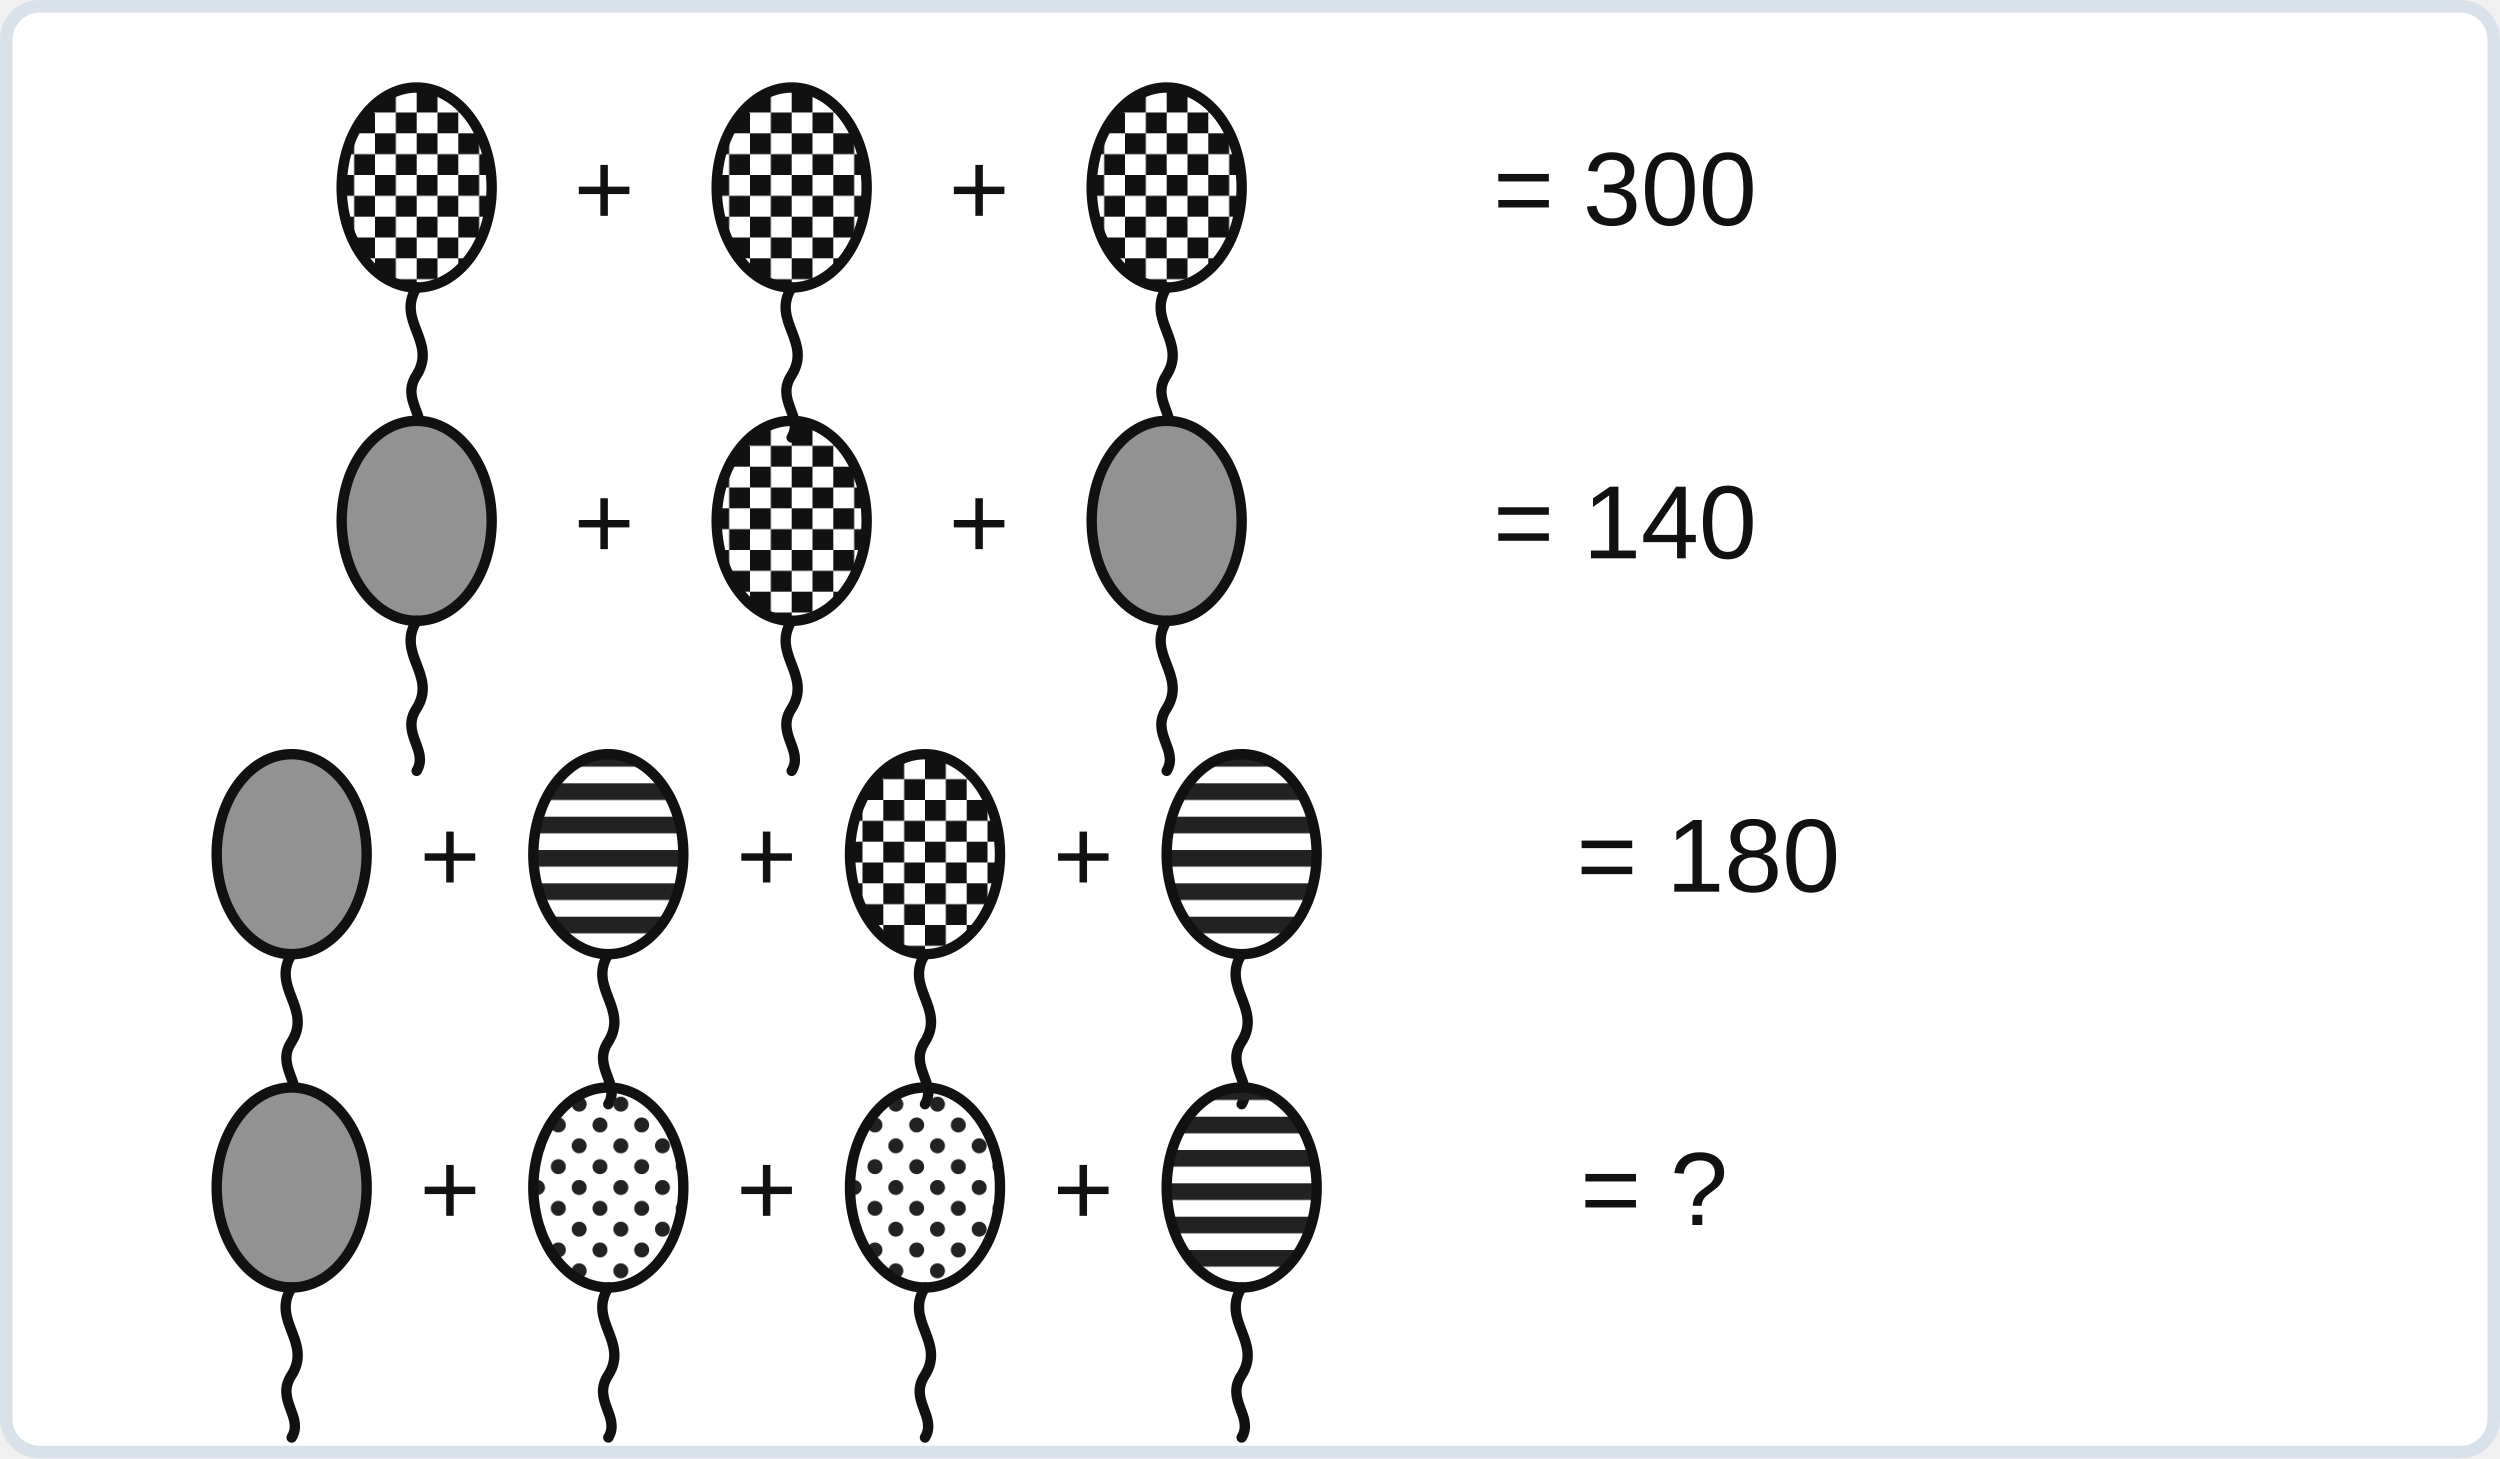
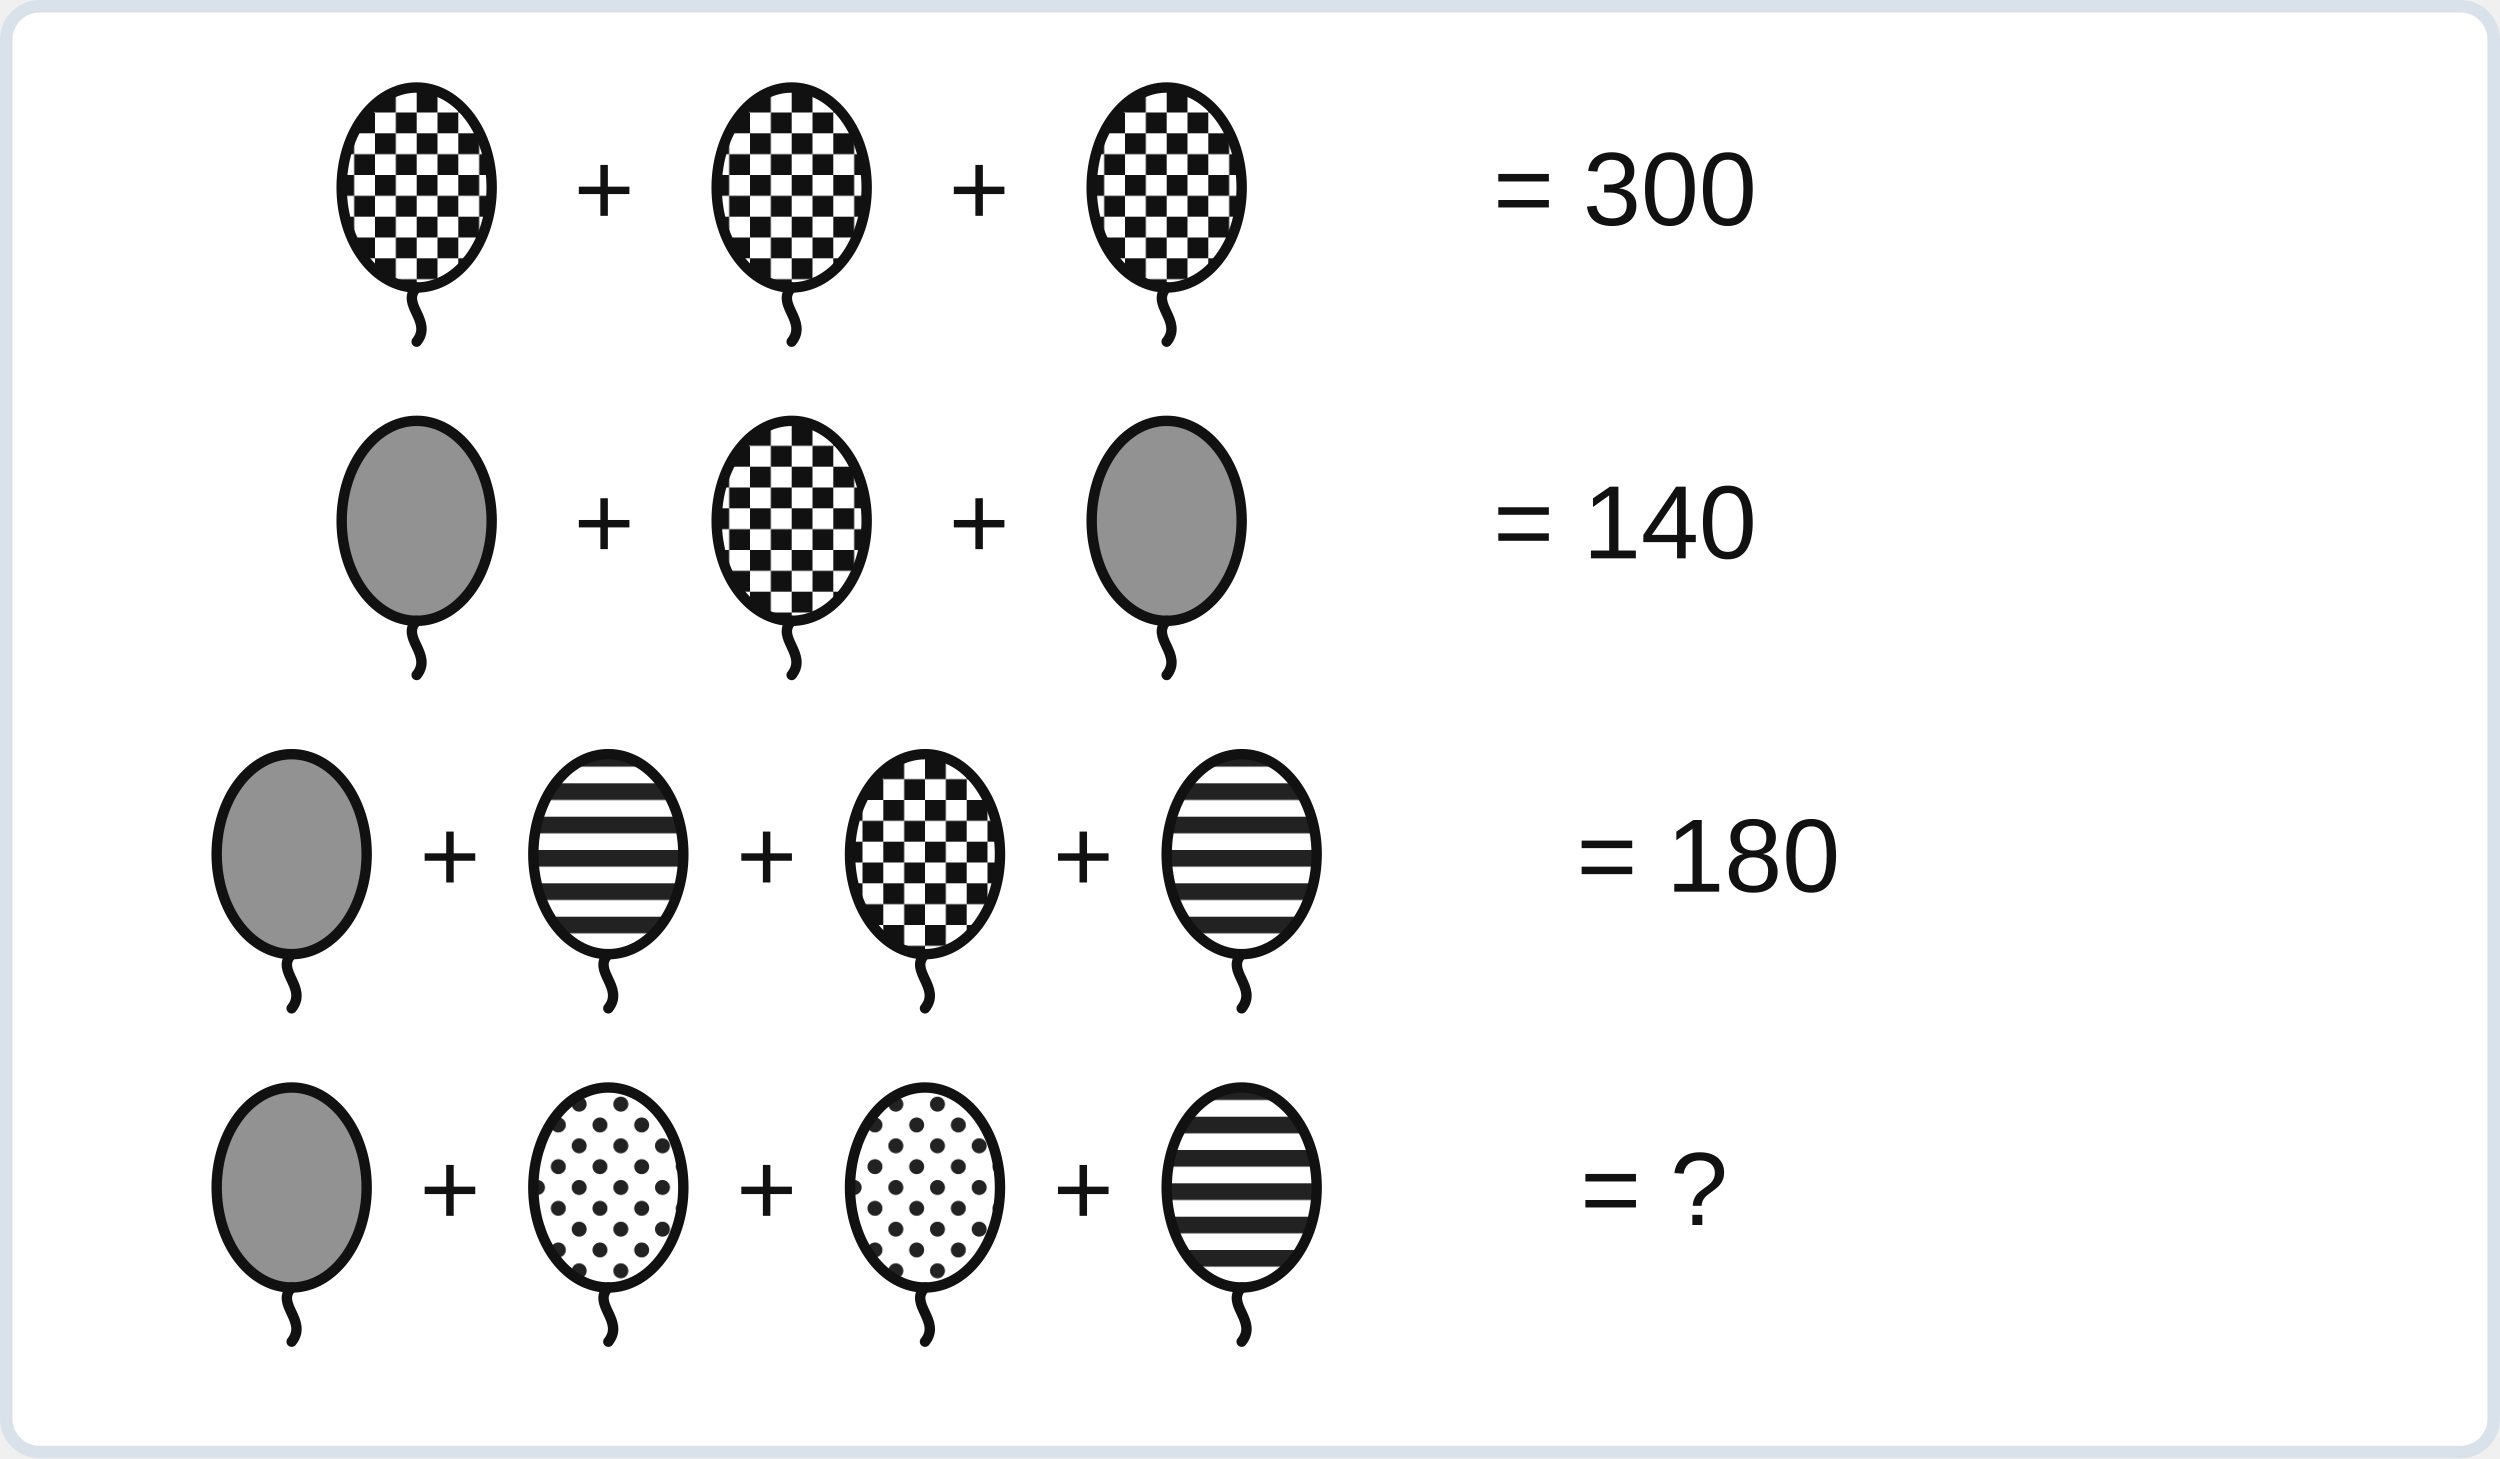
<svg xmlns="http://www.w3.org/2000/svg" width="600" height="350" viewBox="0 0 600 350" role="img" aria-labelledby="title desc">
  <defs>
    <pattern id="checker" width="10" height="10" patternUnits="userSpaceOnUse">
      <rect width="5" height="5" fill="#111" />
      <rect x="5" y="5" width="5" height="5" fill="#111" />
    </pattern>
    <pattern id="stripes" width="8" height="8" patternUnits="userSpaceOnUse">
      <rect width="8" height="4" fill="#222" />
    </pattern>
    <pattern id="dots" width="10" height="10" patternUnits="userSpaceOnUse">
      <circle cx="3" cy="3" r="1.8" fill="#222" />
      <circle cx="8" cy="8" r="1.8" fill="#222" />
    </pattern>
    <g id="balloon">
      <ellipse cy="-7" rx="18" ry="24" stroke="#111" stroke-width="2.5" />
-       <path d="M0 17 C-5 25 5 30 0 38 C-4 44 3 48 0 53" fill="none" stroke="#111" stroke-width="2.5" stroke-linecap="round" />
+       <path d="M0 17 C-4 21 4 25 0 30" fill="none" stroke="#111" stroke-width="2.5" stroke-linecap="round" />
    </g>
  </defs>
  <rect x="1.5" y="1.5" width="597" height="347" rx="8" fill="#fff" stroke="#d9e1ea" stroke-width="3" />
  <g font-family="Arial, sans-serif" font-size="25" text-anchor="middle" fill="#111">
    <g transform="translate(100 52)" fill="url(#checker)">
      <use href="#balloon" />
    </g>
    <text x="145" y="54">+</text>
    <g transform="translate(190 52)" fill="url(#checker)">
      <use href="#balloon" />
    </g>
    <text x="235" y="54">+</text>
    <g transform="translate(280 52)" fill="url(#checker)">
      <use href="#balloon" />
    </g>
    <text x="390" y="54">= 300</text>
    <g transform="translate(100 132)" fill="#929292">
      <use href="#balloon" />
    </g>
    <text x="145" y="134">+</text>
    <g transform="translate(190 132)" fill="url(#checker)">
      <use href="#balloon" />
    </g>
    <text x="235" y="134">+</text>
    <g transform="translate(280 132)" fill="#929292">
      <use href="#balloon" />
    </g>
    <text x="390" y="134">= 140</text>
    <g transform="translate(70 212)" fill="#929292">
      <use href="#balloon" />
    </g>
    <text x="108" y="214">+</text>
    <g transform="translate(146 212)" fill="url(#stripes)">
      <use href="#balloon" />
    </g>
    <text x="184" y="214">+</text>
    <g transform="translate(222 212)" fill="url(#checker)">
      <use href="#balloon" />
    </g>
    <text x="260" y="214">+</text>
    <g transform="translate(298 212)" fill="url(#stripes)">
      <use href="#balloon" />
    </g>
    <text x="410" y="214">= 180</text>
    <g transform="translate(70 292)" fill="#929292">
      <use href="#balloon" />
    </g>
    <text x="108" y="294">+</text>
    <g transform="translate(146 292)" fill="url(#dots)">
      <use href="#balloon" />
    </g>
    <text x="184" y="294">+</text>
    <g transform="translate(222 292)" fill="url(#dots)">
      <use href="#balloon" />
    </g>
    <text x="260" y="294">+</text>
    <g transform="translate(298 292)" fill="url(#stripes)">
      <use href="#balloon" />
    </g>
    <text x="397" y="294">= ?</text>
  </g>
</svg>
